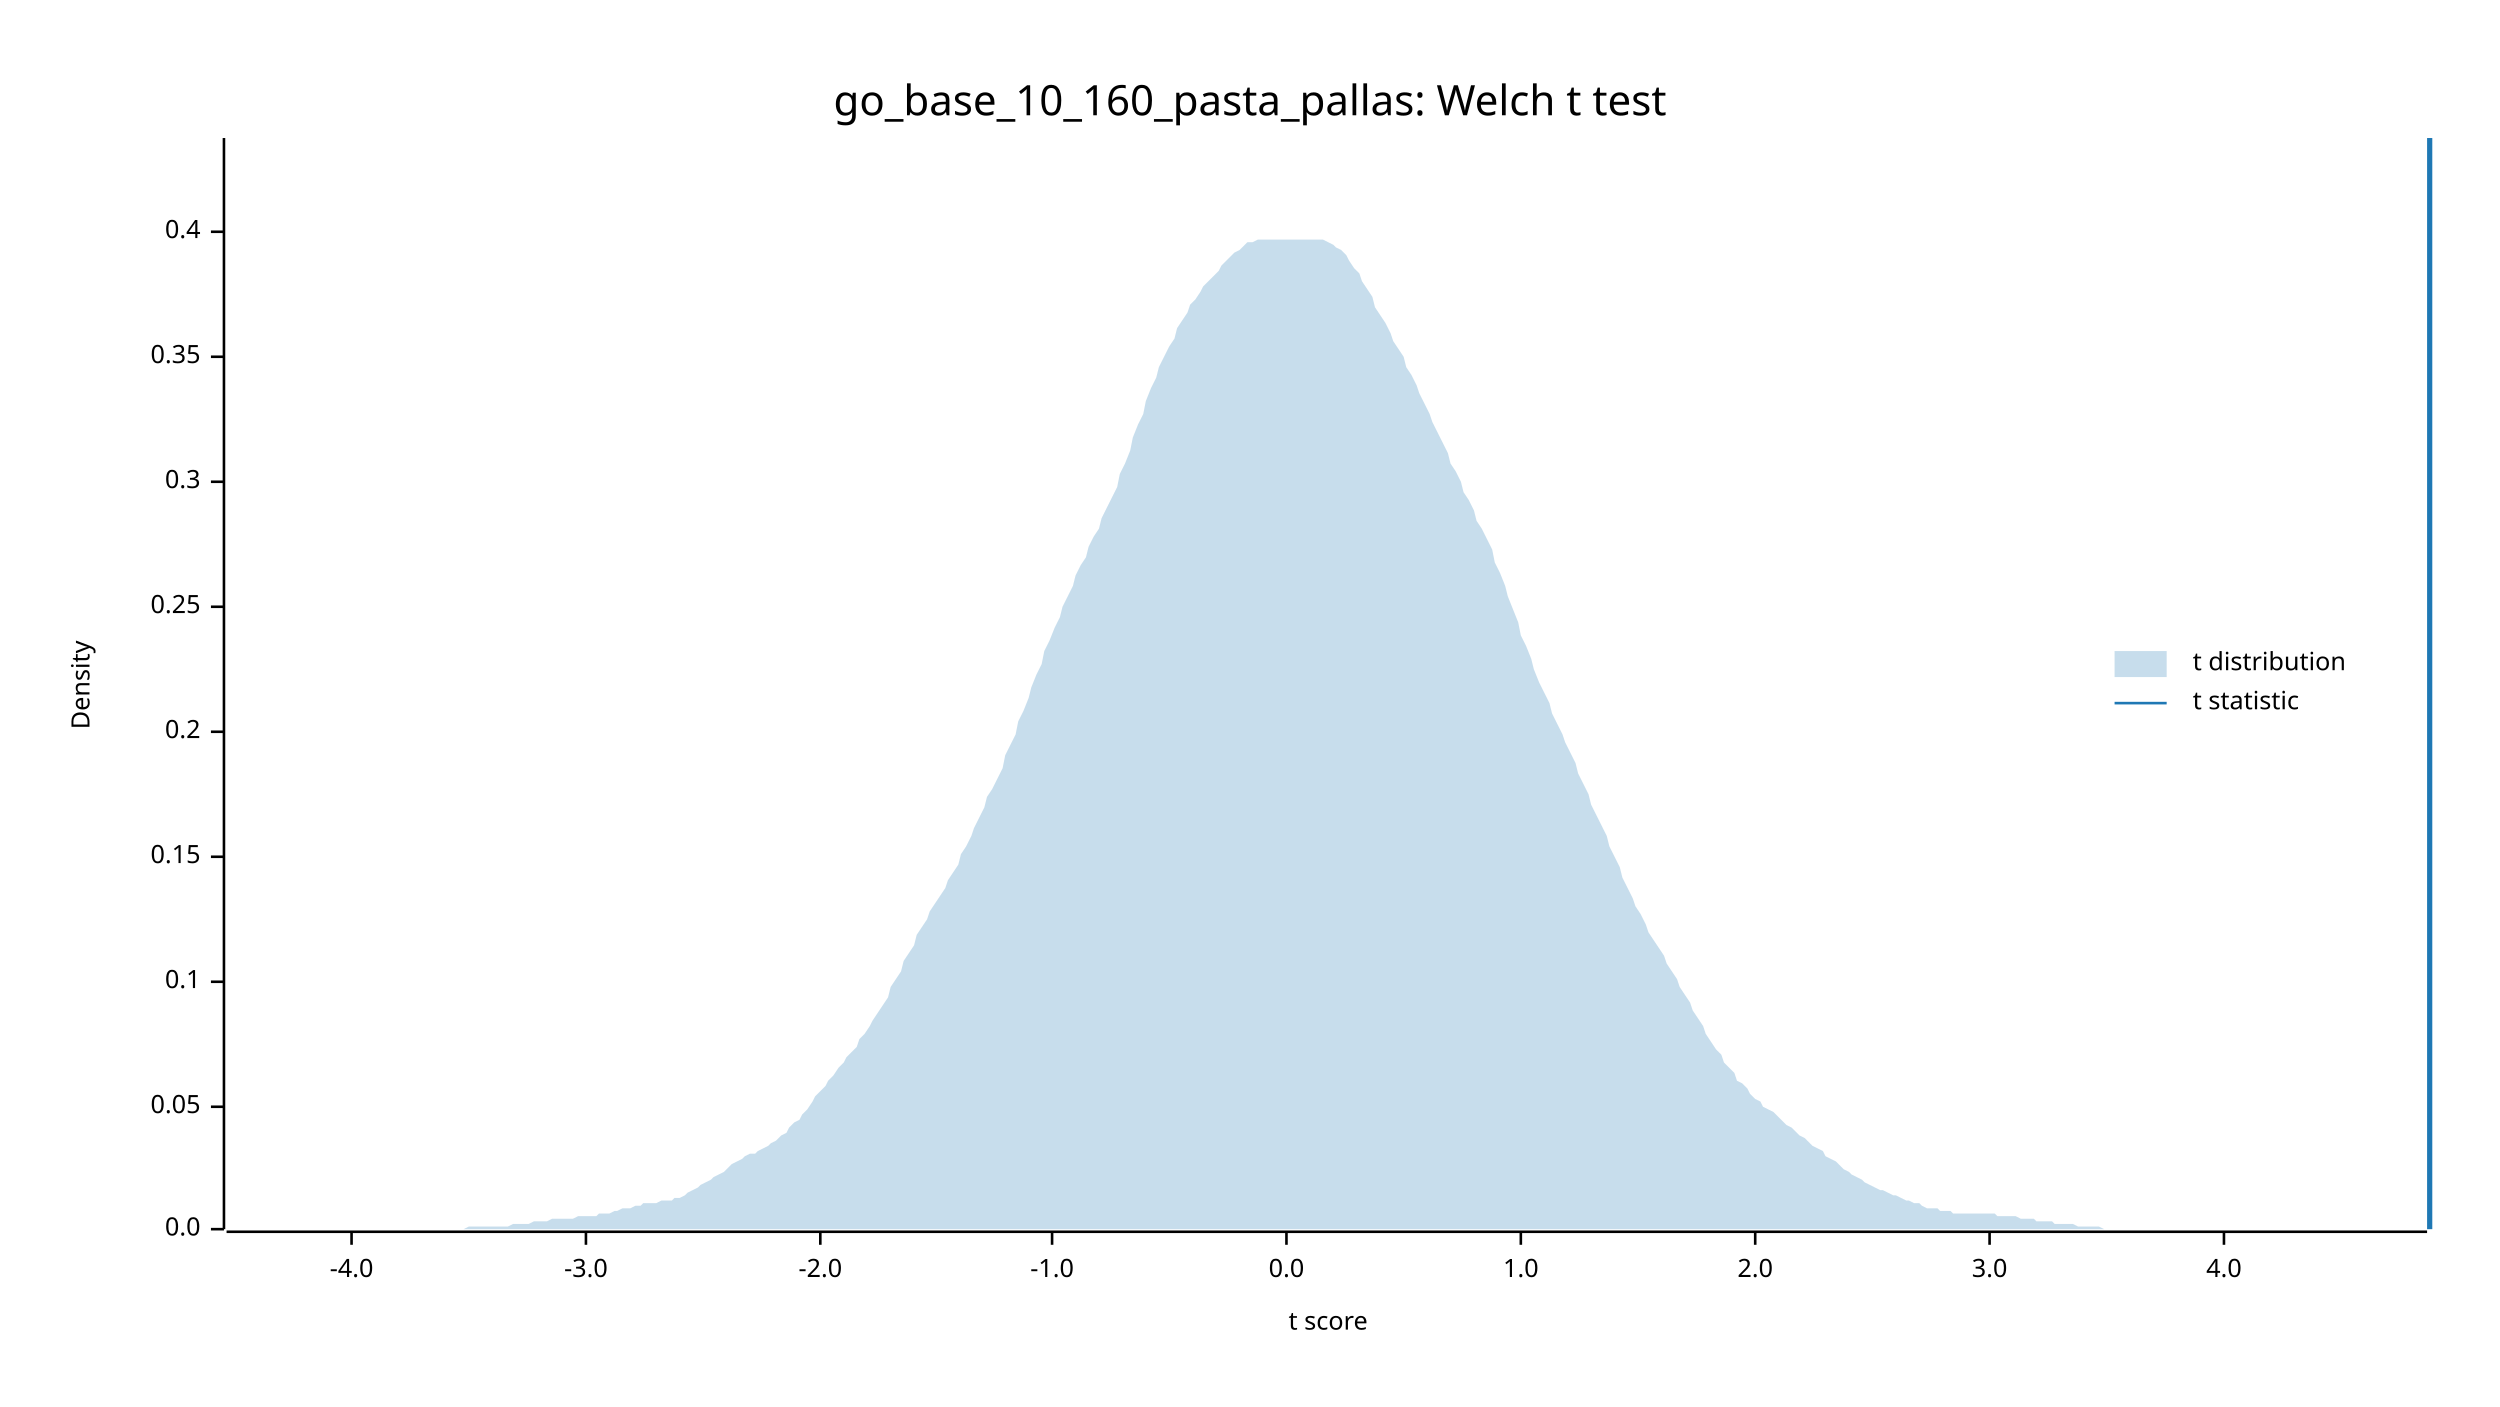
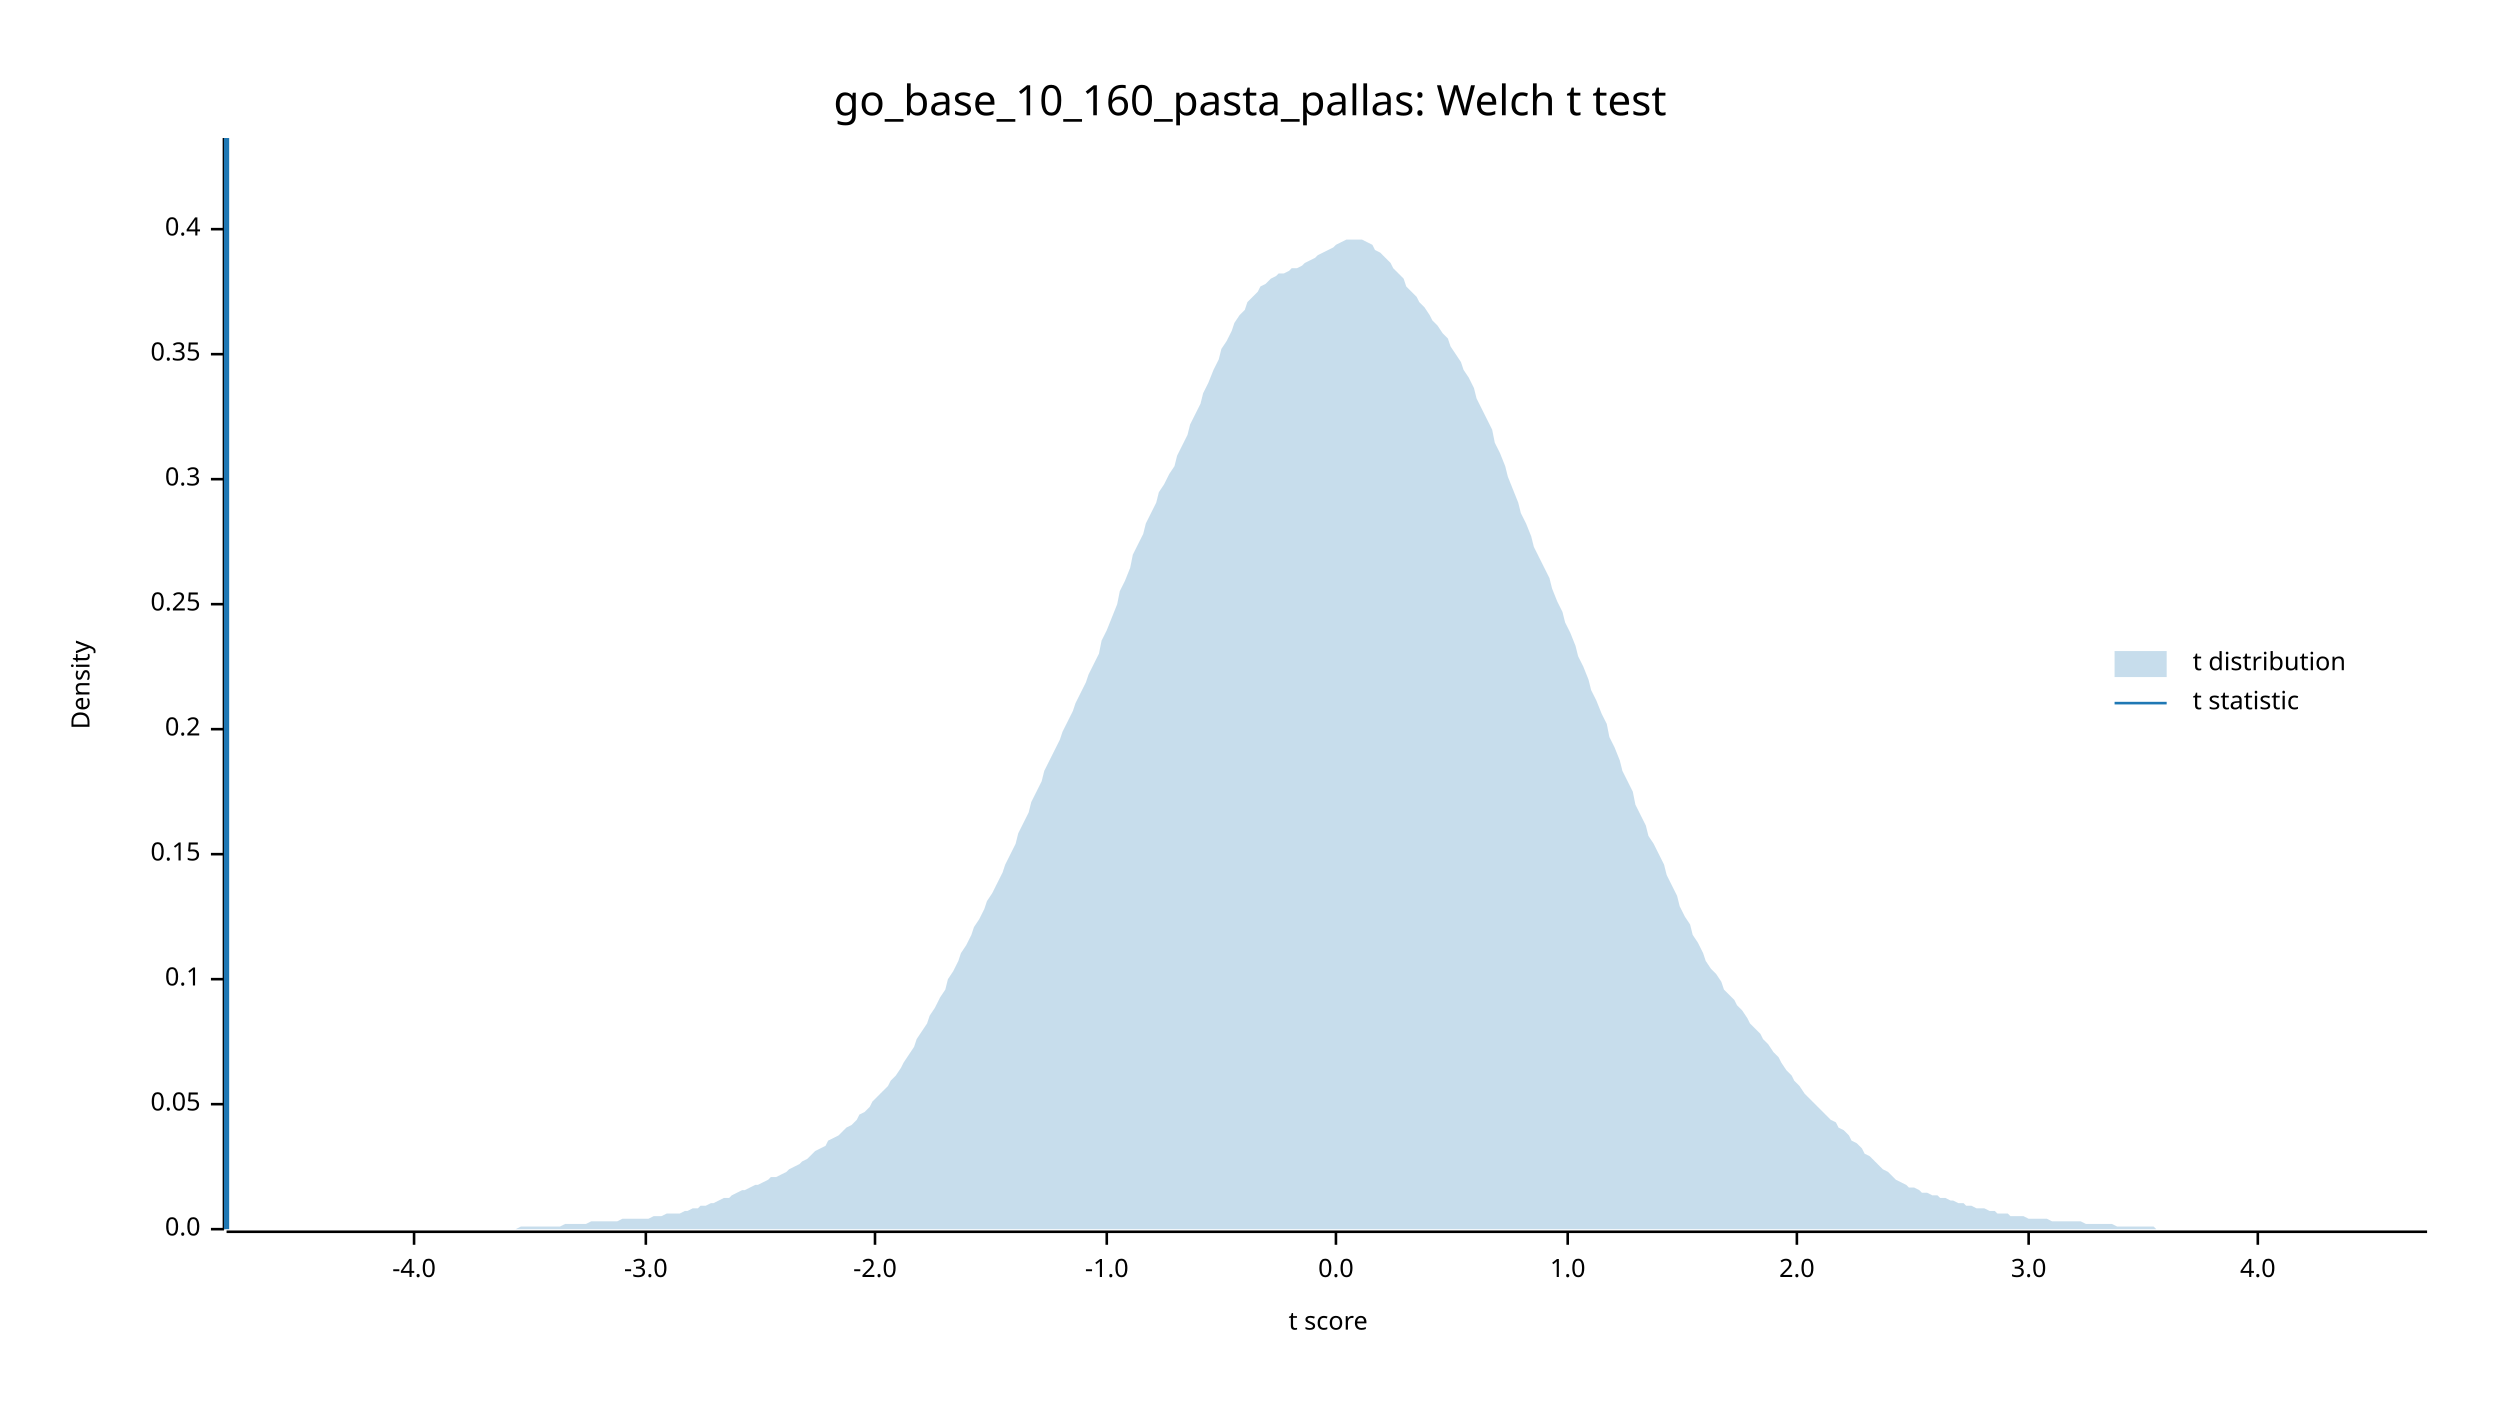
<svg xmlns="http://www.w3.org/2000/svg" width="960" height="540" viewBox="0 0 960 540">
  <text x="480" y="32" dy="0.76em" text-anchor="middle" font-family="sans-serif" font-size="16.129" opacity="1" fill="#000000">
go_base_10_160_pasta_pallas: Welch t test
</text>
  <text x="27" y="263" dy="0.76em" text-anchor="middle" font-family="sans-serif" font-size="9.677" opacity="1" fill="#000000" transform="rotate(270, 27, 263)">
Density
</text>
  <text x="510" y="513" dy="-0.5ex" text-anchor="middle" font-family="sans-serif" font-size="9.677" opacity="1" fill="#000000">
t score
</text>
  <polyline fill="none" opacity="1" stroke="#000000" stroke-width="1" points="86,53 86,472 " />
  <text x="77" y="472" dy="0.5ex" text-anchor="end" font-family="sans-serif" font-size="9.677" opacity="1" fill="#000000">
0.0
</text>
  <polyline fill="none" opacity="1" stroke="#000000" stroke-width="1" points="81,472 86,472 " />
-   <text x="77" y="425" dy="0.5ex" text-anchor="end" font-family="sans-serif" font-size="9.677" opacity="1" fill="#000000">
+   <text x="77" y="424" dy="0.5ex" text-anchor="end" font-family="sans-serif" font-size="9.677" opacity="1" fill="#000000">
0.05
</text>
-   <polyline fill="none" opacity="1" stroke="#000000" stroke-width="1" points="81,425 86,425 " />
-   <text x="77" y="377" dy="0.5ex" text-anchor="end" font-family="sans-serif" font-size="9.677" opacity="1" fill="#000000">
+   <polyline fill="none" opacity="1" stroke="#000000" stroke-width="1" points="81,424 86,424 " />
+   <text x="77" y="376" dy="0.5ex" text-anchor="end" font-family="sans-serif" font-size="9.677" opacity="1" fill="#000000">
0.1
</text>
-   <polyline fill="none" opacity="1" stroke="#000000" stroke-width="1" points="81,377 86,377 " />
-   <text x="77" y="329" dy="0.5ex" text-anchor="end" font-family="sans-serif" font-size="9.677" opacity="1" fill="#000000">
+   <polyline fill="none" opacity="1" stroke="#000000" stroke-width="1" points="81,376 86,376 " />
+   <text x="77" y="328" dy="0.5ex" text-anchor="end" font-family="sans-serif" font-size="9.677" opacity="1" fill="#000000">
0.15
</text>
-   <polyline fill="none" opacity="1" stroke="#000000" stroke-width="1" points="81,329 86,329 " />
-   <text x="77" y="281" dy="0.5ex" text-anchor="end" font-family="sans-serif" font-size="9.677" opacity="1" fill="#000000">
+   <polyline fill="none" opacity="1" stroke="#000000" stroke-width="1" points="81,328 86,328 " />
+   <text x="77" y="280" dy="0.5ex" text-anchor="end" font-family="sans-serif" font-size="9.677" opacity="1" fill="#000000">
0.2
</text>
-   <polyline fill="none" opacity="1" stroke="#000000" stroke-width="1" points="81,281 86,281 " />
-   <text x="77" y="233" dy="0.5ex" text-anchor="end" font-family="sans-serif" font-size="9.677" opacity="1" fill="#000000">
+   <polyline fill="none" opacity="1" stroke="#000000" stroke-width="1" points="81,280 86,280 " />
+   <text x="77" y="232" dy="0.5ex" text-anchor="end" font-family="sans-serif" font-size="9.677" opacity="1" fill="#000000">
0.25
</text>
-   <polyline fill="none" opacity="1" stroke="#000000" stroke-width="1" points="81,233 86,233 " />
-   <text x="77" y="185" dy="0.5ex" text-anchor="end" font-family="sans-serif" font-size="9.677" opacity="1" fill="#000000">
+   <polyline fill="none" opacity="1" stroke="#000000" stroke-width="1" points="81,232 86,232 " />
+   <text x="77" y="184" dy="0.5ex" text-anchor="end" font-family="sans-serif" font-size="9.677" opacity="1" fill="#000000">
0.3
</text>
-   <polyline fill="none" opacity="1" stroke="#000000" stroke-width="1" points="81,185 86,185 " />
-   <text x="77" y="137" dy="0.5ex" text-anchor="end" font-family="sans-serif" font-size="9.677" opacity="1" fill="#000000">
+   <polyline fill="none" opacity="1" stroke="#000000" stroke-width="1" points="81,184 86,184 " />
+   <text x="77" y="136" dy="0.5ex" text-anchor="end" font-family="sans-serif" font-size="9.677" opacity="1" fill="#000000">
0.35
</text>
-   <polyline fill="none" opacity="1" stroke="#000000" stroke-width="1" points="81,137 86,137 " />
-   <text x="77" y="89" dy="0.5ex" text-anchor="end" font-family="sans-serif" font-size="9.677" opacity="1" fill="#000000">
+   <polyline fill="none" opacity="1" stroke="#000000" stroke-width="1" points="81,136 86,136 " />
+   <text x="77" y="88" dy="0.5ex" text-anchor="end" font-family="sans-serif" font-size="9.677" opacity="1" fill="#000000">
0.4
</text>
-   <polyline fill="none" opacity="1" stroke="#000000" stroke-width="1" points="81,89 86,89 " />
+   <polyline fill="none" opacity="1" stroke="#000000" stroke-width="1" points="81,88 86,88 " />
  <polyline fill="none" opacity="1" stroke="#000000" stroke-width="1" points="87,473 932,473 " />
-   <text x="135" y="483" dy="0.76em" text-anchor="middle" font-family="sans-serif" font-size="9.677" opacity="1" fill="#000000">
+   <text x="159" y="483" dy="0.76em" text-anchor="middle" font-family="sans-serif" font-size="9.677" opacity="1" fill="#000000">
-4.0
</text>
-   <polyline fill="none" opacity="1" stroke="#000000" stroke-width="1" points="135,473 135,478 " />
-   <text x="225" y="483" dy="0.76em" text-anchor="middle" font-family="sans-serif" font-size="9.677" opacity="1" fill="#000000">
+   <polyline fill="none" opacity="1" stroke="#000000" stroke-width="1" points="159,473 159,478 " />
+   <text x="248" y="483" dy="0.76em" text-anchor="middle" font-family="sans-serif" font-size="9.677" opacity="1" fill="#000000">
-3.0
</text>
-   <polyline fill="none" opacity="1" stroke="#000000" stroke-width="1" points="225,473 225,478 " />
-   <text x="315" y="483" dy="0.76em" text-anchor="middle" font-family="sans-serif" font-size="9.677" opacity="1" fill="#000000">
+   <polyline fill="none" opacity="1" stroke="#000000" stroke-width="1" points="248,473 248,478 " />
+   <text x="336" y="483" dy="0.76em" text-anchor="middle" font-family="sans-serif" font-size="9.677" opacity="1" fill="#000000">
-2.0
</text>
-   <polyline fill="none" opacity="1" stroke="#000000" stroke-width="1" points="315,473 315,478 " />
-   <text x="404" y="483" dy="0.76em" text-anchor="middle" font-family="sans-serif" font-size="9.677" opacity="1" fill="#000000">
+   <polyline fill="none" opacity="1" stroke="#000000" stroke-width="1" points="336,473 336,478 " />
+   <text x="425" y="483" dy="0.76em" text-anchor="middle" font-family="sans-serif" font-size="9.677" opacity="1" fill="#000000">
-1.0
</text>
-   <polyline fill="none" opacity="1" stroke="#000000" stroke-width="1" points="404,473 404,478 " />
-   <text x="494" y="483" dy="0.76em" text-anchor="middle" font-family="sans-serif" font-size="9.677" opacity="1" fill="#000000">
+   <polyline fill="none" opacity="1" stroke="#000000" stroke-width="1" points="425,473 425,478 " />
+   <text x="513" y="483" dy="0.76em" text-anchor="middle" font-family="sans-serif" font-size="9.677" opacity="1" fill="#000000">
0.0
</text>
-   <polyline fill="none" opacity="1" stroke="#000000" stroke-width="1" points="494,473 494,478 " />
-   <text x="584" y="483" dy="0.76em" text-anchor="middle" font-family="sans-serif" font-size="9.677" opacity="1" fill="#000000">
+   <polyline fill="none" opacity="1" stroke="#000000" stroke-width="1" points="513,473 513,478 " />
+   <text x="602" y="483" dy="0.76em" text-anchor="middle" font-family="sans-serif" font-size="9.677" opacity="1" fill="#000000">
1.0
</text>
-   <polyline fill="none" opacity="1" stroke="#000000" stroke-width="1" points="584,473 584,478 " />
-   <text x="674" y="483" dy="0.76em" text-anchor="middle" font-family="sans-serif" font-size="9.677" opacity="1" fill="#000000">
+   <polyline fill="none" opacity="1" stroke="#000000" stroke-width="1" points="602,473 602,478 " />
+   <text x="690" y="483" dy="0.76em" text-anchor="middle" font-family="sans-serif" font-size="9.677" opacity="1" fill="#000000">
2.0
</text>
-   <polyline fill="none" opacity="1" stroke="#000000" stroke-width="1" points="674,473 674,478 " />
-   <text x="764" y="483" dy="0.76em" text-anchor="middle" font-family="sans-serif" font-size="9.677" opacity="1" fill="#000000">
+   <polyline fill="none" opacity="1" stroke="#000000" stroke-width="1" points="690,473 690,478 " />
+   <text x="779" y="483" dy="0.76em" text-anchor="middle" font-family="sans-serif" font-size="9.677" opacity="1" fill="#000000">
3.0
</text>
-   <polyline fill="none" opacity="1" stroke="#000000" stroke-width="1" points="764,473 764,478 " />
-   <text x="854" y="483" dy="0.76em" text-anchor="middle" font-family="sans-serif" font-size="9.677" opacity="1" fill="#000000">
+   <polyline fill="none" opacity="1" stroke="#000000" stroke-width="1" points="779,473 779,478 " />
+   <text x="867" y="483" dy="0.76em" text-anchor="middle" font-family="sans-serif" font-size="9.677" opacity="1" fill="#000000">
4.0
</text>
-   <polyline fill="none" opacity="1" stroke="#000000" stroke-width="1" points="854,473 854,478 " />
-   <polygon opacity="0.25" fill="#1F78B4" points="87,472 88,472 90,472 92,472 93,472 95,472 97,472 98,472 100,472 102,472 103,472 105,472 107,472 109,472 110,472 112,472 114,472 115,472 117,472 119,472 120,472 122,472 124,472 125,472 127,472 129,472 131,472 132,472 134,472 136,472 137,472 139,472 141,472 142,472 144,472 146,472 147,472 149,472 151,472 153,472 154,472 156,472 158,472 159,472 161,472 163,472 164,472 166,472 168,472 169,472 171,472 173,472 175,472 176,472 178,472 180,471 181,471 183,471 185,471 186,471 188,471 190,471 191,471 193,471 195,471 197,470 198,470 200,470 202,470 203,470 205,469 207,469 208,469 210,469 212,468 214,468 215,468 217,468 219,468 220,468 222,467 224,467 225,467 227,467 229,467 230,466 232,466 234,466 236,465 237,465 239,464 241,464 242,464 244,463 246,463 247,462 249,462 251,462 252,462 254,461 256,461 258,461 259,460 261,460 263,459 264,458 266,457 268,456 269,455 271,454 273,453 274,452 276,451 278,450 280,448 281,447 283,446 285,445 286,444 288,443 290,443 291,442 293,441 295,440 296,439 298,438 300,436 302,435 303,433 305,431 307,430 308,428 310,426 312,423 313,421 315,419 317,417 318,415 320,413 322,410 324,408 325,406 327,404 329,402 330,399 332,397 334,394 335,392 337,389 339,386 341,383 342,379 344,376 346,373 347,369 349,366 351,363 352,359 354,356 356,353 357,350 359,347 361,344 363,341 364,338 366,335 368,332 369,328 371,325 373,321 374,318 376,314 378,310 379,306 381,303 383,299 385,295 386,290 388,286 390,282 391,277 393,273 395,268 396,264 398,259 400,255 401,250 403,246 405,241 407,237 408,233 410,229 412,225 413,221 415,217 417,214 418,210 420,206 422,203 423,199 425,195 427,191 429,187 430,182 432,178 434,173 435,168 437,163 439,159 440,154 442,149 444,145 445,141 447,137 449,133 451,130 452,126 454,123 456,120 457,117 459,115 461,112 462,110 464,108 466,106 468,104 469,102 471,100 473,98 474,97 476,96 478,94 479,93 481,93 483,92 484,92 486,92 488,92 490,92 491,92 493,92 495,92 496,92 498,92 500,92 501,92 503,92 505,92 506,92 508,92 510,93 512,94 513,95 515,96 517,98 518,100 520,103 522,105 523,108 525,111 527,114 528,118 530,121 532,124 534,128 535,131 537,134 539,137 540,141 542,144 544,148 545,151 547,155 549,159 550,162 552,166 554,170 556,174 557,178 559,181 561,185 562,189 564,192 566,196 567,200 569,203 571,207 573,211 574,216 576,220 578,225 579,229 581,234 583,239 584,244 586,248 588,253 589,257 591,262 593,266 595,270 596,274 598,278 600,282 601,285 603,289 605,293 606,297 608,301 610,305 611,309 613,313 615,317 617,321 618,325 620,329 622,333 623,337 625,341 627,345 628,348 630,351 632,355 633,358 635,361 637,364 639,367 640,370 642,373 644,376 645,379 647,382 649,385 650,388 652,391 654,394 655,397 657,400 659,403 661,405 662,408 664,410 666,412 667,415 669,416 671,418 672,420 674,422 676,423 677,425 679,426 681,427 683,429 684,430 686,432 688,433 689,434 691,436 693,437 694,438 696,440 698,441 700,442 701,444 703,445 705,446 706,447 708,449 710,450 711,451 713,452 715,453 716,454 718,455 720,456 722,457 723,457 725,458 727,459 728,459 730,460 732,461 733,461 735,462 737,462 738,463 740,464 742,464 744,464 745,465 747,465 749,465 750,466 752,466 754,466 755,466 757,466 759,466 760,466 762,466 764,466 766,466 767,467 769,467 771,467 772,467 774,467 776,468 777,468 779,468 781,468 782,469 784,469 786,469 788,469 789,470 791,470 793,470 794,470 796,470 798,471 799,471 801,471 803,471 804,471 806,471 808,472 810,472 811,472 813,472 815,472 816,472 818,472 820,472 821,472 823,472 825,472 827,472 828,472 830,472 832,472 833,472 835,472 837,472 838,472 840,472 842,472 843,472 845,472 847,472 849,472 850,472 852,472 854,472 855,472 857,472 859,472 860,472 862,472 864,472 865,472 867,472 869,472 871,472 872,472 874,472 876,472 877,472 879,472 881,472 882,472 884,472 886,472 887,472 889,472 891,472 893,472 894,472 896,472 898,472 899,472 901,472 903,472 904,472 906,472 908,472 909,472 911,472 913,472 915,472 916,472 918,472 920,472 921,472 923,472 925,472 926,472 928,472 930,472 932,472 932,472 87,472 " />
-   <polyline fill="none" opacity="1" stroke="#1F78B4" stroke-width="2" points="933,472 933,53 " />
+   <polyline fill="none" opacity="1" stroke="#000000" stroke-width="1" points="867,473 867,478 " />
+   <polygon opacity="0.25" fill="#1F78B4" points="87,472 88,472 90,472 92,472 93,472 95,472 97,472 98,472 100,472 102,472 103,472 105,472 107,472 109,472 110,472 112,472 114,472 115,472 117,472 119,472 120,472 122,472 124,472 125,472 127,472 129,472 131,472 132,472 134,472 136,472 137,472 139,472 141,472 142,472 144,472 146,472 147,472 149,472 151,472 153,472 154,472 156,472 158,472 159,472 161,472 163,472 164,472 166,472 168,472 169,472 171,472 173,472 175,472 176,472 178,472 180,472 181,472 183,472 185,472 186,472 188,472 190,472 191,472 193,472 195,472 197,472 198,472 200,471 202,471 203,471 205,471 207,471 208,471 210,471 212,471 214,471 215,471 217,470 219,470 220,470 222,470 224,470 225,470 227,469 229,469 230,469 232,469 234,469 236,469 237,469 239,468 241,468 242,468 244,468 246,468 247,468 249,468 251,467 252,467 254,467 256,466 258,466 259,466 261,466 263,465 264,465 266,464 268,464 269,463 271,463 273,462 274,462 276,461 278,460 280,460 281,459 283,458 285,457 286,457 288,456 290,455 291,455 293,454 295,453 296,452 298,452 300,451 302,450 303,449 305,448 307,447 308,446 310,445 312,443 313,442 315,441 317,440 318,438 320,437 322,436 324,434 325,433 327,432 329,430 330,428 332,427 334,425 335,423 337,421 339,419 341,417 342,415 344,413 346,410 347,408 349,405 351,402 352,399 354,396 356,393 357,390 359,387 361,383 363,380 364,376 366,373 368,369 369,366 371,363 373,359 374,356 376,353 378,349 379,346 381,343 383,339 385,335 386,332 388,328 390,324 391,320 393,316 395,312 396,308 398,304 400,300 401,296 403,292 405,288 407,284 408,281 410,277 412,273 413,270 415,266 417,262 418,259 420,255 422,251 423,246 425,242 427,237 429,232 430,227 432,223 434,218 435,213 437,209 439,205 440,201 442,197 444,193 445,189 447,186 449,182 451,179 452,175 454,171 456,167 457,163 459,159 461,155 462,151 464,147 466,142 468,138 469,134 471,131 473,127 474,124 476,121 478,119 479,116 481,114 483,112 484,110 486,109 488,107 490,106 491,105 493,105 495,104 496,103 498,103 500,102 501,101 503,100 505,99 506,98 508,97 510,96 512,95 513,94 515,93 517,92 518,92 520,92 522,92 523,92 525,93 527,94 528,96 530,97 532,99 534,101 535,103 537,105 539,107 540,110 542,112 544,114 545,116 547,118 549,121 550,123 552,125 554,128 556,130 557,133 559,136 561,139 562,142 564,145 566,149 567,153 569,157 571,161 573,165 574,170 576,174 578,179 579,183 581,188 583,193 584,197 586,201 588,206 589,210 591,214 593,218 595,222 596,226 598,231 600,235 601,239 603,243 605,248 606,252 608,256 610,261 611,265 613,269 615,274 617,278 618,283 620,287 622,292 623,296 625,300 627,304 628,309 630,313 632,317 633,321 635,324 637,328 639,332 640,336 642,340 644,344 645,348 647,352 649,355 650,359 652,362 654,366 655,369 657,372 659,374 661,377 662,380 664,382 666,384 667,386 669,388 671,391 672,393 674,395 676,397 677,399 679,401 681,404 683,406 684,408 686,411 688,413 689,415 691,417 693,420 694,421 696,423 698,425 700,427 701,428 703,430 705,431 706,433 708,434 710,436 711,438 713,439 715,441 716,443 718,444 720,446 722,448 723,449 725,450 727,452 728,453 730,454 732,455 733,456 735,456 737,457 738,458 740,458 742,459 744,459 745,460 747,460 749,461 750,461 752,462 754,462 755,463 757,463 759,464 760,464 762,464 764,465 766,465 767,466 769,466 771,466 772,467 774,467 776,467 777,467 779,468 781,468 782,468 784,468 786,468 788,469 789,469 791,469 793,469 794,469 796,469 798,469 799,469 801,470 803,470 804,470 806,470 808,470 810,470 811,470 813,471 815,471 816,471 818,471 820,471 821,471 823,471 825,471 827,471 828,472 830,472 832,472 833,472 835,472 837,472 838,472 840,472 842,472 843,472 845,472 847,472 849,472 850,472 852,472 854,472 855,472 857,472 859,472 860,472 862,472 864,472 865,472 867,472 869,472 871,472 872,472 874,472 876,472 877,472 879,472 881,472 882,472 884,472 886,472 887,472 889,472 891,472 893,472 894,472 896,472 898,472 899,472 901,472 903,472 904,472 906,472 908,472 909,472 911,472 913,472 915,472 916,472 918,472 920,472 921,472 923,472 925,472 926,472 928,472 930,472 932,472 932,472 87,472 " />
+   <polyline fill="none" opacity="1" stroke="#1F78B4" stroke-width="2" points="87,472 87,53 " />
  <text x="842" y="250" dy="0.76em" text-anchor="start" font-family="sans-serif" font-size="9.677" opacity="1" fill="#000000">
t distribution
</text>
  <text x="842" y="265" dy="0.76em" text-anchor="start" font-family="sans-serif" font-size="9.677" opacity="1" fill="#000000">
t statistic
</text>
  <rect x="812" y="250" width="20" height="10" opacity="0.25" fill="#1F78B4" stroke="none" />
  <polyline fill="none" opacity="1" stroke="#1F78B4" stroke-width="1" points="812,270 832,270 " />
</svg>
